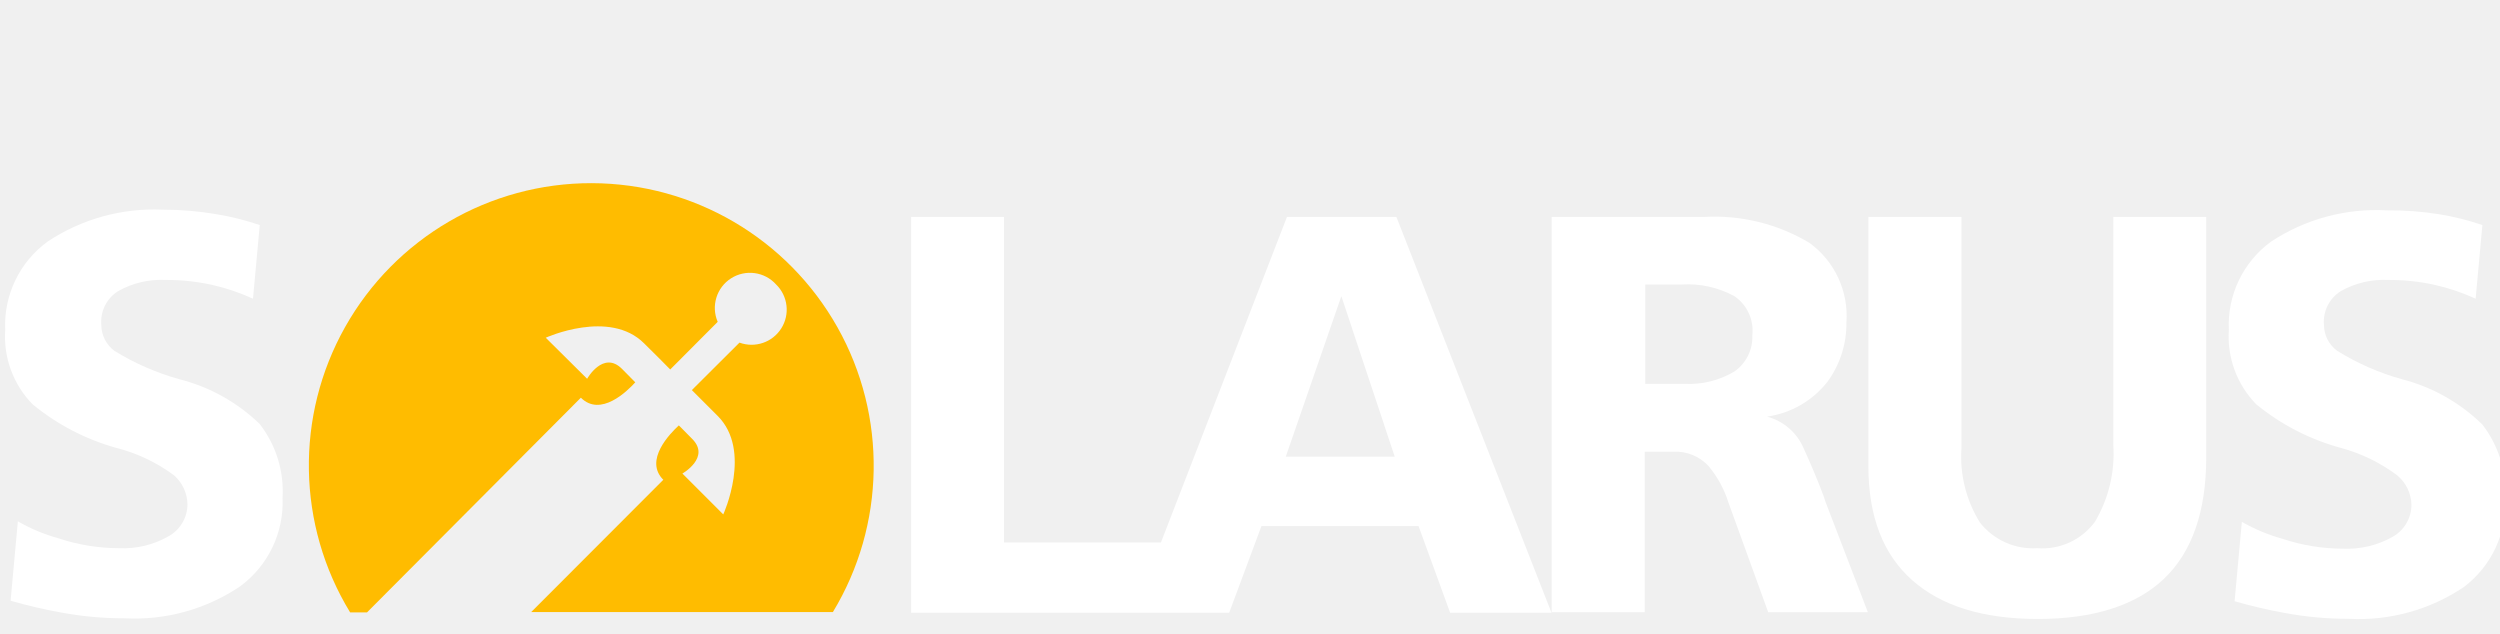
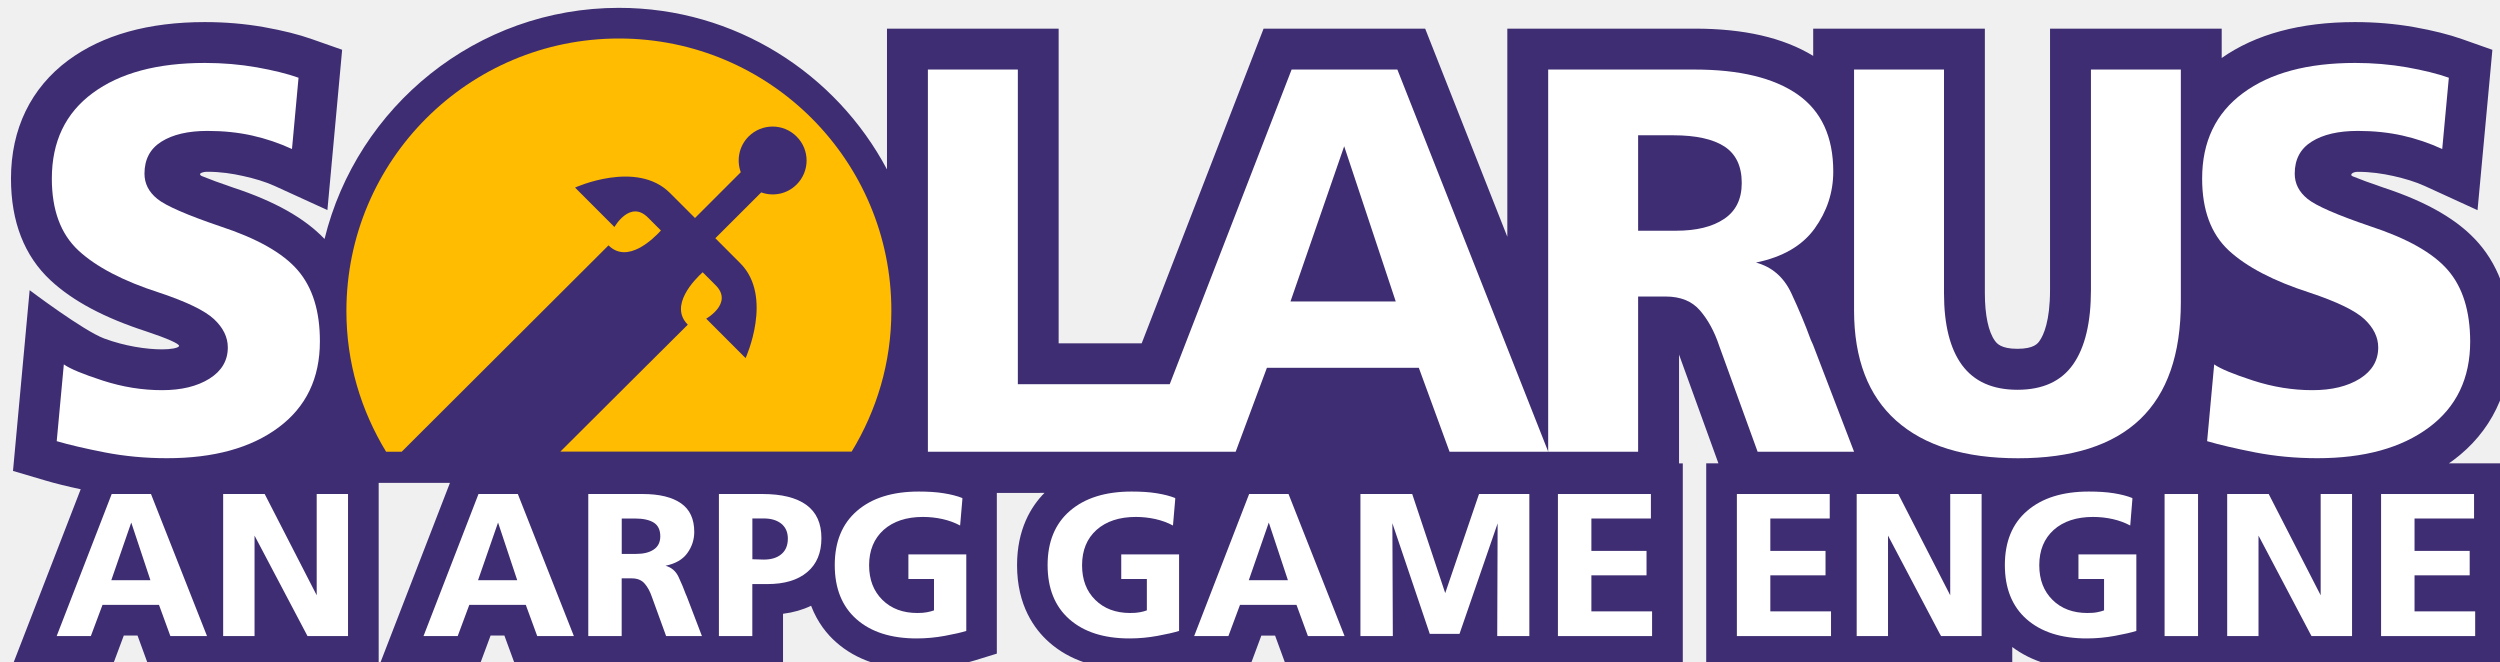
- <svg xmlns="http://www.w3.org/2000/svg" id="Layer_1" data-name="Layer 1" version="1.1">
-   <defs id="defs32" />
-   <path id="solarus_letter_s2" d="m 35.638,75.295 a 50.301,50.301 0 0 1 -12.911,-5.634 6.439,6.439 0 0 1 -2.616,-5.164 7.176,7.176 0 0 1 3.353,-6.707 17.404,17.404 0 0 1 9.423,-2.213 41.515,41.515 0 0 1 9.188,0.972 40.912,40.912 0 0 1 8.149,2.75 L 51.567,44.679 A 53.219,53.219 0 0 0 42.982,42.532 61.166,61.166 0 0 0 32.352,41.627 38.128,38.128 0 0 0 9.448,47.965 20.523,20.523 0 0 0 1.031,65.503 a 19.249,19.249 0 0 0 5.433,14.755 45.338,45.338 0 0 0 16.599,8.652 32.662,32.662 0 0 1 11.502,5.466 7.813,7.813 0 0 1 2.649,5.701 7.277,7.277 0 0 1 -3.789,6.405 18.008,18.008 0 0 1 -9.725,2.347 38.195,38.195 0 0 1 -12.139,-1.979 34.305,34.305 0 0 1 -8.015,-3.353 l -1.442,15.761 a 98.993,98.993 0 0 0 9.893,2.314 67.84,67.84 0 0 0 12.709,1.174 37.491,37.491 0 0 0 22.904,-6.304 20.691,20.691 0 0 0 8.484,-17.639 21.73,21.73 0 0 0 -4.561,-14.654 35.379,35.379 0 0 0 -15.895,-8.853 z" style="fill:#ffffff;stroke-width:3.353" />
-   <path id="solarus_letter_la" d="m 255.489,43.069 -25.017,64.62 H 199.319 V 43.069 h -18.444 v 78.571 h 63.145 l 6.405,-17.203 h 31.187 l 6.271,17.203 h 20.121 L 277.219,43.069 Z m -0.235,47.585 11.033,-31.857 10.597,31.857 z" style="fill:#ffffff;stroke-width:3.353" />
-   <path id="solarus_letter_r" d="m 362.06,98.568 c -1.14,-3.052 -2.482,-6.237 -3.991,-9.557 a 10.966,10.966 0 0 0 -7.277,-6.304 18.511,18.511 0 0 0 12.039,-6.975 19.45,19.45 0 0 0 3.722,-11.67 17.941,17.941 0 0 0 -7.31,-15.828 36.686,36.686 0 0 0 -21.026,-5.164 h -30.181 v 78.47 h 18.477 V 89.681 h 5.634 a 8.853,8.853 0 0 1 7.076,2.884 21.294,21.294 0 0 1 3.924,7.243 l 7.881,21.73 h 19.785 L 362.396,99.608 Z M 344.254,73.786 a 17.538,17.538 0 0 1 -9.893,2.414 h -7.746 V 56.483 h 7.21 a 19.316,19.316 0 0 1 10.496,2.314 8.283,8.283 0 0 1 3.555,7.746 8.283,8.283 0 0 1 -3.622,7.243 z" style="fill:#ffffff;stroke-width:3.353" />
-   <path id="solarus_letter_u" d="m 419.538,88.34 a 26.492,26.492 0 0 1 -3.655,15.258 12.978,12.978 0 0 1 -11.435,5.231 13.414,13.414 0 0 1 -11.368,-5.064 24.715,24.715 0 0 1 -3.689,-14.755 V 43.069 h -18.477 v 49.429 c 0,10.06 2.917,17.538 8.685,22.669 5.768,5.131 14.084,7.713 24.983,7.713 10.899,0 19.416,-2.649 25.017,-7.981 5.6,-5.332 8.384,-13.414 8.384,-24.078 V 43.069 h -18.444 z" style="fill:#ffffff;stroke-width:3.353" />
-   <path id="solarus_letter_s" d="m 492.81,84.282 a 35.513,35.513 0 0 0 -15.929,-8.987 49.396,49.396 0 0 1 -12.877,-5.634 6.405,6.405 0 0 1 -2.649,-5.164 7.176,7.176 0 0 1 3.353,-6.707 17.404,17.404 0 0 1 9.423,-2.213 41.515,41.515 0 0 1 9.188,0.972 40.912,40.912 0 0 1 8.149,2.75 l 1.341,-14.621 a 53.219,53.219 0 0 0 -8.585,-2.146 61.166,61.166 0 0 0 -10.362,-0.771 37.927,37.927 0 0 0 -23.004,6.204 20.456,20.456 0 0 0 -8.384,17.538 19.249,19.249 0 0 0 5.433,14.755 45.271,45.271 0 0 0 16.767,8.652 32.729,32.729 0 0 1 11.234,5.466 7.813,7.813 0 0 1 2.817,5.801 7.31,7.31 0 0 1 -3.756,6.405 18.276,18.276 0 0 1 -9.758,2.347 38.33,38.33 0 0 1 -12.139,-1.979 35.01,35.01 0 0 1 -8.015,-3.353 l -1.442,15.761 a 98.993,98.993 0 0 0 9.893,2.314 67.94,67.94 0 0 0 12.743,1.174 37.391,37.391 0 0 0 22.87,-6.304 20.691,20.691 0 0 0 8.216,-17.605 21.898,21.898 0 0 0 -4.527,-14.654 z" style="fill:#ffffff;stroke-width:3.353" />
-   <path style="fill:#ffbc00;stroke-width:3.353" d="M 117.495,36.362 A 56.036,56.036 0 0 0 69.508,121.573 h 3.353 L 115.316,78.951 c 3.924,3.924 9.255,-1.341 10.798,-3.052 l -2.649,-2.683 c -3.722,-3.689 -6.908,1.979 -6.908,1.979 l -8.216,-8.149 c 0,0 12.676,-5.768 19.55,1.14 2.482,2.448 4.091,4.058 5.164,5.164 l 9.423,-9.457 a 6.975,6.975 0 0 1 11.603,-7.411 6.975,6.975 0 0 1 -7.277,11.536 l -9.457,9.423 5.131,5.131 c 6.908,6.908 1.107,19.55 1.107,19.55 l -8.115,-8.115 c 0,0 5.634,-3.186 1.945,-6.875 l -2.649,-2.683 c -1.71,1.576 -6.975,6.908 -3.085,10.798 l -26.224,26.257 h 59.892 A 56.103,56.103 0 0 0 117.495,36.362 Z" id="logo" />
-   <path id="catchphrase_letter_a" d="m 31.883,161.646 h -7.378 l -2.347,-6.405 H 10.421 l -2.381,6.405 H 1.031 L 12.332,132.505 h 8.048 z m -11.636,-11.469 -3.924,-11.838 -4.091,11.838 z" style="fill:#ffffff;stroke-width:3.353" />
-   <path id="catchphrase_letter_n" d="m 54.384,153.262 v -20.758 h 6.439 v 29.141 h -8.316 l -0.235,-0.469 -10.63,-20.121 v 20.624 h -6.439 v -29.175 h 8.518 z" style="fill:#ffffff;stroke-width:3.353" />
-   <path id="catchphrase_letter_a2" d="m 107.167,161.646 h -7.512 l -2.347,-6.405 H 85.705 l -2.381,6.405 h -7.009 l 11.267,-29.141 h 8.082 z m -11.636,-11.469 -3.957,-11.838 -4.091,11.838 z" style="fill:#ffffff;stroke-width:3.353" />
-   <path id="catchphrase_letter_r" d="m 116.992,149.808 v 11.838 h -6.707 v -29.141 h 11.133 a 13.883,13.883 0 0 1 7.881,1.878 6.707,6.707 0 0 1 2.515,5.936 7.243,7.243 0 0 1 -1.408,4.326 7.176,7.176 0 0 1 -4.494,2.616 3.923,3.923 0 0 1 2.683,2.347 c 0.604,1.207 1.073,2.414 1.509,3.555 l 0.168,0.369 3.119,8.149 h -7.277 l -2.917,-7.948 a 8.216,8.216 0 0 0 -1.476,-2.683 3.353,3.353 0 0 0 -2.649,-1.073 z m 0,-5.03 h 2.884 a 6.707,6.707 0 0 0 3.689,-0.905 3.018,3.018 0 0 0 1.341,-2.716 3.085,3.085 0 0 0 -1.308,-2.783 7.378,7.378 0 0 0 -3.924,-0.872 h -2.683 z" style="fill:#ffffff;stroke-width:3.353" />
-   <path id="catchphrase_letter_p" d="m 143.786,150.982 v 10.664 h -6.707 v -29.141 h 8.819 a 15.392,15.392 0 0 1 8.987,2.213 7.981,7.981 0 0 1 3.085,6.875 8.585,8.585 0 0 1 -2.917,6.942 12.24,12.24 0 0 1 -8.149,2.448 z m 0,-5.097 h 2.347 a 5.433,5.433 0 0 0 3.622,-1.107 3.991,3.991 0 0 0 1.308,-3.353 3.756,3.756 0 0 0 -1.341,-3.085 5.567,5.567 0 0 0 -3.588,-1.073 h -2.347 z" style="fill:#ffffff;stroke-width:3.353" />
-   <path id="catchphrase_letter_g" d="m 167.763,147.025 a 9.524,9.524 0 0 0 2.716,7.109 9.758,9.758 0 0 0 7.143,2.683 11.703,11.703 0 0 0 2.046,-0.168 12.173,12.173 0 0 0 1.408,-0.369 v -6.338 h -5.298 v -5.064 h 11.905 v 15.728 a 37.894,37.894 0 0 1 -4.427,1.006 32.964,32.964 0 0 1 -5.768,0.537 18.008,18.008 0 0 1 -12.341,-3.957 13.984,13.984 0 0 1 -4.46,-11.167 13.883,13.883 0 0 1 4.661,-11.066 18.544,18.544 0 0 1 12.642,-3.957 33.031,33.031 0 0 1 5.097,0.335 17.337,17.337 0 0 1 3.856,1.006 v 0.268 l -0.469,5.365 a 12.743,12.743 0 0 0 -3.588,-1.308 17.84,17.84 0 0 0 -4.024,-0.436 11.737,11.737 0 0 0 -8.082,2.649 9.356,9.356 0 0 0 -3.018,7.143 z" style="fill:#ffffff;stroke-width:3.353" />
-   <path id="catchphrase_letter_g2" d="m 211.458,147.025 a 9.524,9.524 0 0 0 2.716,7.109 9.792,9.792 0 0 0 7.176,2.683 11.301,11.301 0 0 0 2.012,-0.168 8.853,8.853 0 0 0 1.375,-0.369 v -6.338 h -5.231 v -5.064 h 11.871 v 15.728 a 37.894,37.894 0 0 1 -4.427,1.006 32.562,32.562 0 0 1 -5.734,0.537 18.142,18.142 0 0 1 -12.274,-3.957 13.984,13.984 0 0 1 -4.561,-11.167 13.883,13.883 0 0 1 4.561,-11.066 18.679,18.679 0 0 1 12.642,-3.957 33.769,33.769 0 0 1 5.131,0.335 17.538,17.538 0 0 1 3.823,1.006 v 0.268 l -0.469,5.365 a 12.374,12.374 0 0 0 -3.588,-1.308 17.84,17.84 0 0 0 -4.024,-0.436 11.737,11.737 0 0 0 -8.082,2.649 9.356,9.356 0 0 0 -2.917,7.143 z" style="fill:#ffffff;stroke-width:3.353" />
-   <path id="catchphrase_letter_a3" d="m 265.314,161.646 h -7.512 l -2.347,-6.405 h -11.603 l -2.381,6.405 h -7.009 l 11.368,-29.141 h 8.082 z m -11.636,-11.469 -3.924,-11.838 -3.924,11.838 z" style="fill:#ffffff;stroke-width:3.353" />
-   <path id="catchphrase_letter_m" d="m 292.779,132.505 h 10.329 v 29.141 h -6.707 v -23.139 l -7.813,22.669 h -5.868 l -7.679,-22.703 v 23.172 h -6.707 v -29.141 h 11.033 l 6.707,20.322 z" style="fill:#ffffff;stroke-width:3.353" />
-   <path id="catchphrase_letter_e" d="m 328.425,161.646 h -19.316 v -29.141 h 19.081 v 4.997 h -12.206 v 6.707 h 11.301 v 4.997 h -11.301 v 7.411 h 12.441 z" style="fill:#ffffff;stroke-width:3.353" />
-   <path id="catchphrase_letter_e2" d="m 365.145,161.646 h -19.316 v -29.141 h 19.047 v 4.997 h -12.173 v 6.707 h 11.335 v 4.997 h -11.335 v 7.411 h 12.441 z" style="fill:#ffffff;stroke-width:3.353" />
-   <path id="catchphrase_letter_n2" d="m 389.592,153.262 v -20.758 h 6.472 v 29.141 h -8.316 l -0.268,-0.469 -10.63,-20.121 v 20.624 h -6.439 v -29.175 h 8.551 z" style="fill:#ffffff;stroke-width:3.353" />
-   <path id="catchphrase_letter_g3" d="m 407.868,147.025 a 9.557,9.557 0 0 0 2.75,7.109 9.725,9.725 0 0 0 7.143,2.683 10.999,10.999 0 0 0 2.012,-0.168 9.39,9.39 0 0 0 1.408,-0.369 v -6.338 h -5.265 v -5.064 h 11.871 v 15.728 a 36.318,36.318 0 0 1 -4.427,1.006 32.26,32.26 0 0 1 -5.734,0.537 18.142,18.142 0 0 1 -12.374,-3.957 14.084,14.084 0 0 1 -4.427,-11.167 13.883,13.883 0 0 1 4.561,-11.133 18.679,18.679 0 0 1 12.642,-3.957 33.165,33.165 0 0 1 5.131,0.335 16.532,16.532 0 0 1 3.823,1.006 v 0.335 l -0.436,5.365 a 12.575,12.575 0 0 0 -3.622,-1.308 17.337,17.337 0 0 0 -3.991,-0.436 11.636,11.636 0 0 0 -8.082,2.649 9.255,9.255 0 0 0 -2.985,7.143 z" style="fill:#ffffff;stroke-width:3.353" />
-   <path id="catchphrase_letter_i" d="m 440.329,161.646 h -6.707 v -29.141 h 6.707 z" style="fill:#ffffff;stroke-width:3.353" />
-   <path id="catchphrase_letter_n-2" data-name="catchphrase_letter_n" d="m 465.614,153.262 v -20.758 h 6.439 v 29.141 h -8.249 l -0.235,-0.469 -10.63,-20.121 v 20.624 h -6.439 v -29.175 h 8.518 z" style="fill:#ffffff;stroke-width:3.353" />
-   <path id="catchphrase_letter_e-2" data-name="catchphrase_letter_e" d="m 497.337,161.646 h -19.316 v -29.141 h 19.081 v 4.997 h -12.206 v 6.707 h 11.301 v 4.997 h -11.301 v 7.411 h 12.441 z" style="fill:#ffffff;stroke-width:3.353" />
+ <svg xmlns="http://www.w3.org/2000/svg" version="1.1" id="Layer_1" x="0px" y="0px" xml:space="preserve">
+   <path id="stroke" fill="#3e2d72" d="M436.96,82.68c0.26-0.18,0.52-0.36,0.77-0.54c6.75-5.01,10.32-12.35,10.32-21.21  c0-7.19-1.92-13.07-5.72-17.48c-3.55-4.12-9.13-7.38-17.05-9.98c-2.39-0.81-4.17-1.48-5.48-2.01c-0.59-0.24-0.08-0.8,0.91-0.8  c2.31,0,4.45,0.32,6.37,0.75c1.94,0.44,3.84,0.98,5.65,1.81l9.35,4.28l0.95-10.24l1.18-12.72l0.52-5.65L439.38,7  c-2.4-0.85-5.23-1.56-8.65-2.17c-3.36-0.59-6.89-0.89-10.51-0.89c-9.74,0-17.74,2.16-23.79,6.41V5.11H365.8v46.62  c0,5.59-1.16,8.09-1.86,9.08c-0.32,0.47-1,1.43-3.96,1.43c-2.96,0-3.68-0.97-4.02-1.44c-1.15-1.57-1.79-4.59-1.79-8.48V5.11h-30.63  v4.86c-5.38-3.26-12.32-4.86-21.16-4.86h-33.42v37.14L254.3,5.11h-28.83l-21.75,56.15h-14.82V5.11h-30.63v25.12  C149.18,13.1,131.16,1.4,110.45,1.4C85.05,1.4,63.7,19,57.91,42.64c-3.57-3.74-8.92-6.74-16.31-9.17c-2.42-0.82-4.22-1.5-5.53-2.03  c-0.56-0.23-0.32-0.48-0.32-0.48s0.29-0.31,1.28-0.31c2.32,0,4.46,0.33,6.37,0.76c1.97,0.44,3.82,0.96,5.67,1.8l9.35,4.27l2.63-28.6  L55.7,7c-2.41-0.86-5.24-1.56-8.65-2.17c-3.36-0.59-6.89-0.89-10.5-0.89c-10.04,0-18.23,2.29-24.35,6.8  C5.5,15.7,1.96,23.01,1.96,31.87c0,7.69,2.38,13.8,7.07,18.16c3.99,3.7,9.59,6.68,17.12,9.12c3.72,1.24,5.95,2.23,5.8,2.6  c-0.15,0.38-1.57,0.59-3.04,0.59c-2.75,0-6.63-0.57-10.32-1.94c-3.69-1.37-13.3-8.62-13.3-8.62L2.32,84.03l5.75,1.7  c1.79,0.53,3.88,1.05,6.33,1.57L2.13,118.97h17.88l2.08-5.57h2.45l2.03,5.57h41V86.16h12.72l-0.01,0.02l-12.69,32.79h17.88  l2.07-5.57H90l2.04,5.57h47.68v-9.45c1.84-0.23,3.51-0.71,5.01-1.43c1.15,3.02,2.89,5.12,4.46,6.5c3.6,3.19,8.43,4.81,14.37,4.81  c1.99,0,4.01-0.19,6-0.55c1.91-0.35,3.32-0.68,4.45-1.03l3.86-1.19V87.96l8.5-0.01c-2.42,2.45-4.89,6.52-4.89,12.9  c0,7.19,3.11,11.45,5.72,13.75c3.6,3.19,8.43,4.81,14.37,4.81c1.74,0,3.5-0.15,5.23-0.43h16.2l2.07-5.57h2.45l2.04,5.57h70.71V82.69  l-0.67,0V63.27l7.03,19.41h-2.18v36.29h54.61v-3.52c3.48,2.61,7.93,3.95,13.29,3.95c2.01,0,4.03-0.19,6-0.55  c0.91-0.17,1.71-0.33,2.42-0.49v0.62h66.37V82.68H436.96z" />
+   <g id="solarus">
+     <path fill="#FFFFFF" d="M323.51,61.52l-0.4-0.88c-0.97-2.67-2.13-5.44-3.47-8.31c-1.34-2.87-3.44-4.7-6.31-5.48   c4.76-0.98,8.25-3,10.46-6.06c2.21-3.07,3.33-6.46,3.33-10.18c0-6.2-2.12-10.78-6.35-13.75c-4.25-2.97-10.38-4.45-18.39-4.45   h-26.13V80.6h16.05V52.91h4.89c2.68,0,4.73,0.83,6.16,2.5c1.43,1.66,2.58,3.77,3.42,6.31l6.85,18.88h17.21L323.51,61.52z    M307.65,39.06c-2.09,1.41-4.95,2.11-8.6,2.11h-6.75V24.14h6.26c4.04,0,7.09,0.67,9.14,2c2.05,1.34,3.09,3.51,3.09,6.51   C310.79,35.53,309.74,37.66,307.65,39.06z" />
+     <path fill="#FFFFFF" d="M53.12,48.21c-2.64-3.07-7.26-5.67-13.84-7.83c-5.94-2.02-9.68-3.65-11.21-4.89   c-1.53-1.24-2.29-2.74-2.29-4.5c0-2.54,1-4.45,3.03-5.72c2.02-1.27,4.76-1.91,8.22-1.91c2.87,0,5.53,0.28,7.98,0.83   c2.45,0.55,4.81,1.35,7.09,2.4l1.17-12.72c-2.02-0.72-4.51-1.33-7.48-1.86c-2.96-0.52-6.05-0.78-9.24-0.78   c-8.49,0-15.16,1.79-20.02,5.38c-4.86,3.59-7.28,8.67-7.28,15.26c0,5.61,1.58,9.88,4.74,12.82c3.16,2.93,7.97,5.45,14.43,7.53   c4.89,1.63,8.15,3.21,9.78,4.74c1.63,1.53,2.45,3.21,2.45,5.04c0,2.34-1.1,4.2-3.28,5.57c-2.19,1.37-5.01,2.05-8.46,2.05   c-3.53,0-7.05-0.57-10.57-1.71c-3.52-1.14-5.84-2.1-6.95-2.89l-1.27,13.7c2.21,0.65,5.08,1.32,8.61,2.01   c3.52,0.68,7.21,1.03,11.06,1.03c8.34,0,14.98-1.82,19.9-5.48c4.92-3.65,7.39-8.77,7.39-15.36C57.09,55.51,55.77,51.28,53.12,48.21   z" />
+     <path fill="#FFFFFF" d="M436.8,48.21c-2.64-3.07-7.26-5.67-13.84-7.83c-5.94-2.02-9.68-3.65-11.21-4.89   c-1.53-1.24-2.29-2.74-2.29-4.5c0-2.54,1-4.45,3.03-5.72c2.02-1.27,4.76-1.91,8.22-1.91c2.87,0,5.53,0.28,7.98,0.83   c2.45,0.55,4.81,1.35,7.09,2.4l1.18-12.72c-2.02-0.72-4.52-1.33-7.48-1.86c-2.96-0.52-6.05-0.78-9.24-0.78   c-8.49,0-15.16,1.79-20.01,5.38c-4.86,3.59-7.29,8.67-7.29,15.26c0,5.61,1.59,9.88,4.75,12.82c3.17,2.93,7.98,5.45,14.44,7.53   c4.89,1.63,8.15,3.21,9.78,4.74c1.62,1.53,2.45,3.21,2.45,5.04c0,2.34-1.1,4.2-3.28,5.57c-2.2,1.37-5.02,2.05-8.47,2.05   c-3.52,0-7.04-0.57-10.56-1.71c-3.52-1.14-5.84-2.1-6.96-2.89l-1.26,13.7c2.21,0.65,5.08,1.32,8.6,2.01   c3.52,0.68,7.21,1.03,11.07,1.03c8.34,0,14.98-1.82,19.9-5.48c4.92-3.65,7.37-8.77,7.37-15.36   C440.75,55.51,439.45,51.28,436.8,48.21z" />
+     <path fill="#FFFFFF" d="M249.34,12.41h-18.87l-21.75,56.15h-27.1V12.41h-16.05V80.6h54.92l5.57-14.97h27.11l5.48,14.97h17.61   L249.34,12.41z M230.27,53.79l9.58-27.69l9.2,27.69H230.27z" />
+     <path fill="#FFFFFF" d="M373.1,12.41v39.33c0,5.81-1.05,10.22-3.17,13.26c-2.12,3.03-5.43,4.55-9.94,4.55   c-4.44,0-7.72-1.47-9.89-4.4c-2.15-2.93-3.22-7.21-3.22-12.81V12.41h-16.05v42.95c0,8.68,2.52,15.25,7.53,19.71   c5.03,4.47,12.26,6.7,21.72,6.7c9.65,0,16.91-2.32,21.77-6.94c4.86-4.63,7.29-11.61,7.29-20.94V12.41H373.1z" />
+   </g>
+   <g id="tagline">
+     <path fill="#FFFFFF" d="M143.88,90.09c-1.79-1.29-4.39-1.94-7.81-1.94h-7.79v25.35h5.96v-9.28h2.69c3.03,0,5.4-0.7,7.09-2.12   c1.7-1.42,2.55-3.44,2.55-6.05C146.58,93.38,145.68,91.4,143.88,90.09z M139.43,98.88c-0.76,0.65-1.81,0.97-3.14,0.97l-2.04-0.06   v-7.28h2.04c1.31,0,2.35,0.32,3.13,0.94c0.78,0.64,1.16,1.53,1.16,2.66C140.58,97.31,140.2,98.23,139.43,98.88z" />
+     <path fill="#FFFFFF" d="M85.38,88.15l-9.81,25.35h6.1l2.07-5.57h10.08l2.04,5.57h6.54l-10-25.35H85.38z M85.3,103.53l3.57-10.29   l3.42,10.29H85.3z" />
+     <path fill="#FFFFFF" d="M19.93,88.15l-9.82,25.35h6.1l2.08-5.57h10.08l2.03,5.57h6.54l-10-25.35H19.93z M19.86,103.53l3.56-10.29   l3.42,10.29H19.86z" />
+     <path fill="#FFFFFF" d="M122.39,106.08c-0.36-0.99-0.79-2.02-1.29-3.09c-0.49-1.07-1.28-1.75-2.35-2.04   c1.78-0.37,3.07-1.11,3.9-2.26c0.81-1.13,1.23-2.39,1.23-3.77c0-2.31-0.78-4.01-2.36-5.11c-1.58-1.1-3.86-1.66-6.84-1.66h-9.71   v25.35h5.96v-10.3h1.81c0.99,0,1.77,0.32,2.29,0.94c0.53,0.6,0.96,1.4,1.28,2.34l2.55,7.02h6.39l-2.71-7.09L122.39,106.08z    M116.64,98.06c-0.77,0.53-1.84,0.78-3.2,0.78h-2.5v-6.32h2.32c1.51,0,2.64,0.25,3.42,0.75c0.76,0.49,1.14,1.31,1.14,2.42   C117.82,96.75,117.42,97.55,116.64,98.06z" />
+     <polygon fill="#FFFFFF" points="56.51,106.22 47.23,88.15 39.82,88.15 39.82,113.5 45.42,113.5 45.42,95.57 54.66,113.1    54.87,113.5 62.1,113.5 62.1,88.15 56.51,88.15  " />
+     <path fill="#FFFFFF" d="M162.07,103.31h4.59v5.6c-0.35,0.13-0.75,0.24-1.22,0.33c-0.48,0.1-1.06,0.14-1.76,0.14   c-2.57,0-4.65-0.78-6.22-2.33c-1.58-1.56-2.38-3.61-2.38-6.19c0-2.66,0.88-4.76,2.59-6.31c1.73-1.53,4.06-2.31,7.02-2.31   c1.19,0,2.36,0.13,3.49,0.38c1.15,0.26,2.18,0.64,3.14,1.15l0.4-4.65v-0.25c-0.92-0.37-2.04-0.65-3.34-0.86   c-1.3-0.21-2.78-0.3-4.45-0.3c-4.68,0-8.35,1.15-11,3.44c-2.65,2.28-3.98,5.51-3.98,9.68c0,4.14,1.29,7.37,3.87,9.65   c2.59,2.29,6.17,3.44,10.75,3.44c1.7,0,3.37-0.16,5.01-0.46c1.63-0.3,2.91-0.59,3.84-0.88V98.92h-10.33V103.31z" />
+     <path fill="#FFFFFF" d="M370.85,103.31h4.59v5.6c-0.34,0.13-0.73,0.24-1.21,0.33c-0.48,0.1-1.07,0.14-1.77,0.14   c-2.56,0-4.65-0.78-6.21-2.33c-1.58-1.56-2.37-3.61-2.37-6.19c0-2.66,0.86-4.76,2.58-6.31c1.72-1.53,4.06-2.31,7.02-2.31   c1.19,0,2.36,0.13,3.49,0.38c1.15,0.26,2.18,0.64,3.14,1.15l0.38-4.65v-0.25c-0.91-0.37-2.02-0.65-3.31-0.86   c-1.31-0.21-2.79-0.3-4.46-0.3c-4.68,0-8.34,1.15-11,3.44c-2.66,2.28-3.98,5.51-3.98,9.68c0,4.14,1.29,7.37,3.87,9.65   c2.6,2.29,6.18,3.44,10.75,3.44c1.69,0,3.38-0.16,5-0.46c1.64-0.3,2.91-0.59,3.84-0.88V98.92h-10.33V103.31z" />
+     <rect x="386.24" y="88.15" fill="#FFFFFF" width="5.97" height="25.35" />
+     <path fill="#FFFFFF" d="M200.07,103.31h4.57v5.6c-0.34,0.13-0.74,0.24-1.21,0.33c-0.48,0.1-1.07,0.14-1.76,0.14   c-2.58,0-4.66-0.78-6.23-2.33c-1.58-1.56-2.36-3.61-2.36-6.19c0-2.66,0.86-4.76,2.58-6.31c1.73-1.53,4.06-2.31,7.02-2.31   c1.19,0,2.35,0.13,3.49,0.38c1.14,0.26,2.18,0.64,3.13,1.15l0.4-4.65v-0.25c-0.92-0.37-2.03-0.65-3.33-0.86   c-1.3-0.21-2.78-0.3-4.45-0.3c-4.68,0-8.34,1.15-11,3.44c-2.65,2.28-3.99,5.51-3.99,9.68c0,4.14,1.29,7.37,3.87,9.65   c2.59,2.29,6.17,3.44,10.75,3.44c1.7,0,3.37-0.16,5-0.46c1.64-0.3,2.91-0.59,3.84-0.88V98.92h-10.32V103.31z" />
+     <polygon fill="#FFFFFF" points="347.99,106.22 338.72,88.15 331.3,88.15 331.3,113.5 336.89,113.5 336.89,95.57 346.13,113.1    346.36,113.5 353.59,113.5 353.59,88.15 347.99,88.15  " />
+     <polygon fill="#FFFFFF" points="414.09,106.22 404.82,88.15 397.41,88.15 397.41,113.5 403,113.5 403,95.57 412.24,113.1    412.46,113.5 419.69,113.5 419.69,88.15 414.09,88.15  " />
+     <polygon fill="#FFFFFF" points="430.84,109.09 430.84,102.66 440.68,102.66 440.68,98.3 430.84,98.3 430.84,92.52 441.46,92.52    441.46,88.15 424.87,88.15 424.87,113.5 441.66,113.5 441.66,109.09  " />
+     <polygon fill="#FFFFFF" points="257.88,105.83 251.99,88.15 242.75,88.15 242.75,113.5 248.53,113.5 248.45,93.36 255.12,113.1    260.43,113.1 267.23,93.39 267.16,113.5 272.89,113.5 272.89,88.15 263.91,88.15  " />
+     <path fill="#FFFFFF" d="M222.89,88.15l-9.81,25.35h6.11l2.07-5.57h10.08l2.04,5.57h6.54l-10-25.35H222.89z M222.83,103.53   l3.57-10.29l3.41,10.29H222.83z" />
+     <polygon fill="#FFFFFF" points="283.96,102.66 293.8,102.66 293.8,98.3 283.96,98.3 283.96,92.52 294.58,92.52 294.58,88.15    277.99,88.15 277.99,113.5 294.79,113.5 294.79,109.09 283.96,109.09  " />
+     <polygon fill="#FFFFFF" points="315.89,102.66 325.74,102.66 325.74,98.3 315.89,98.3 315.89,92.52 326.49,92.52 326.49,88.15    309.92,88.15 309.92,113.5 326.72,113.5 326.72,109.09 315.89,109.09  " />
+   </g>
+   <path id="logo_5_" fill="#FFBC00" d="M110.45,6.87c-26.86,0-48.64,21.77-48.64,48.64c0,9.23,2.61,17.73,7.08,25.09h2.79  c9.46-9.46,31.04-30.95,36.9-36.82c3.38,3.38,8.01-1.17,9.35-2.65c-0.73-0.72-1.51-1.51-2.32-2.32c-3.21-3.2-5.97,1.7-5.97,1.7  l-7.03-7.04c0,0,10.97-5,16.93,0.96c2.14,2.14,3.54,3.54,4.47,4.47l8.17-8.17c-0.78-2.15-0.33-4.64,1.39-6.37  c2.37-2.37,6.21-2.37,8.57,0c2.38,2.36,2.38,6.2,0,8.57c-1.71,1.71-4.19,2.17-6.31,1.4l-8.19,8.18c0.93,0.94,2.32,2.33,4.44,4.45  c5.98,5.97,0.96,16.94,0.96,16.94l-7.03-7.04c0,0,4.89-2.76,1.69-5.96c-0.81-0.81-1.59-1.59-2.32-2.32  c-1.48,1.35-6.03,5.98-2.65,9.35c-3.68,3.68-13.55,13.46-22.74,22.65h51.98c4.47-7.36,7.08-15.86,7.08-25.09  C159.09,28.64,137.32,6.87,110.45,6.87z" />
</svg>
